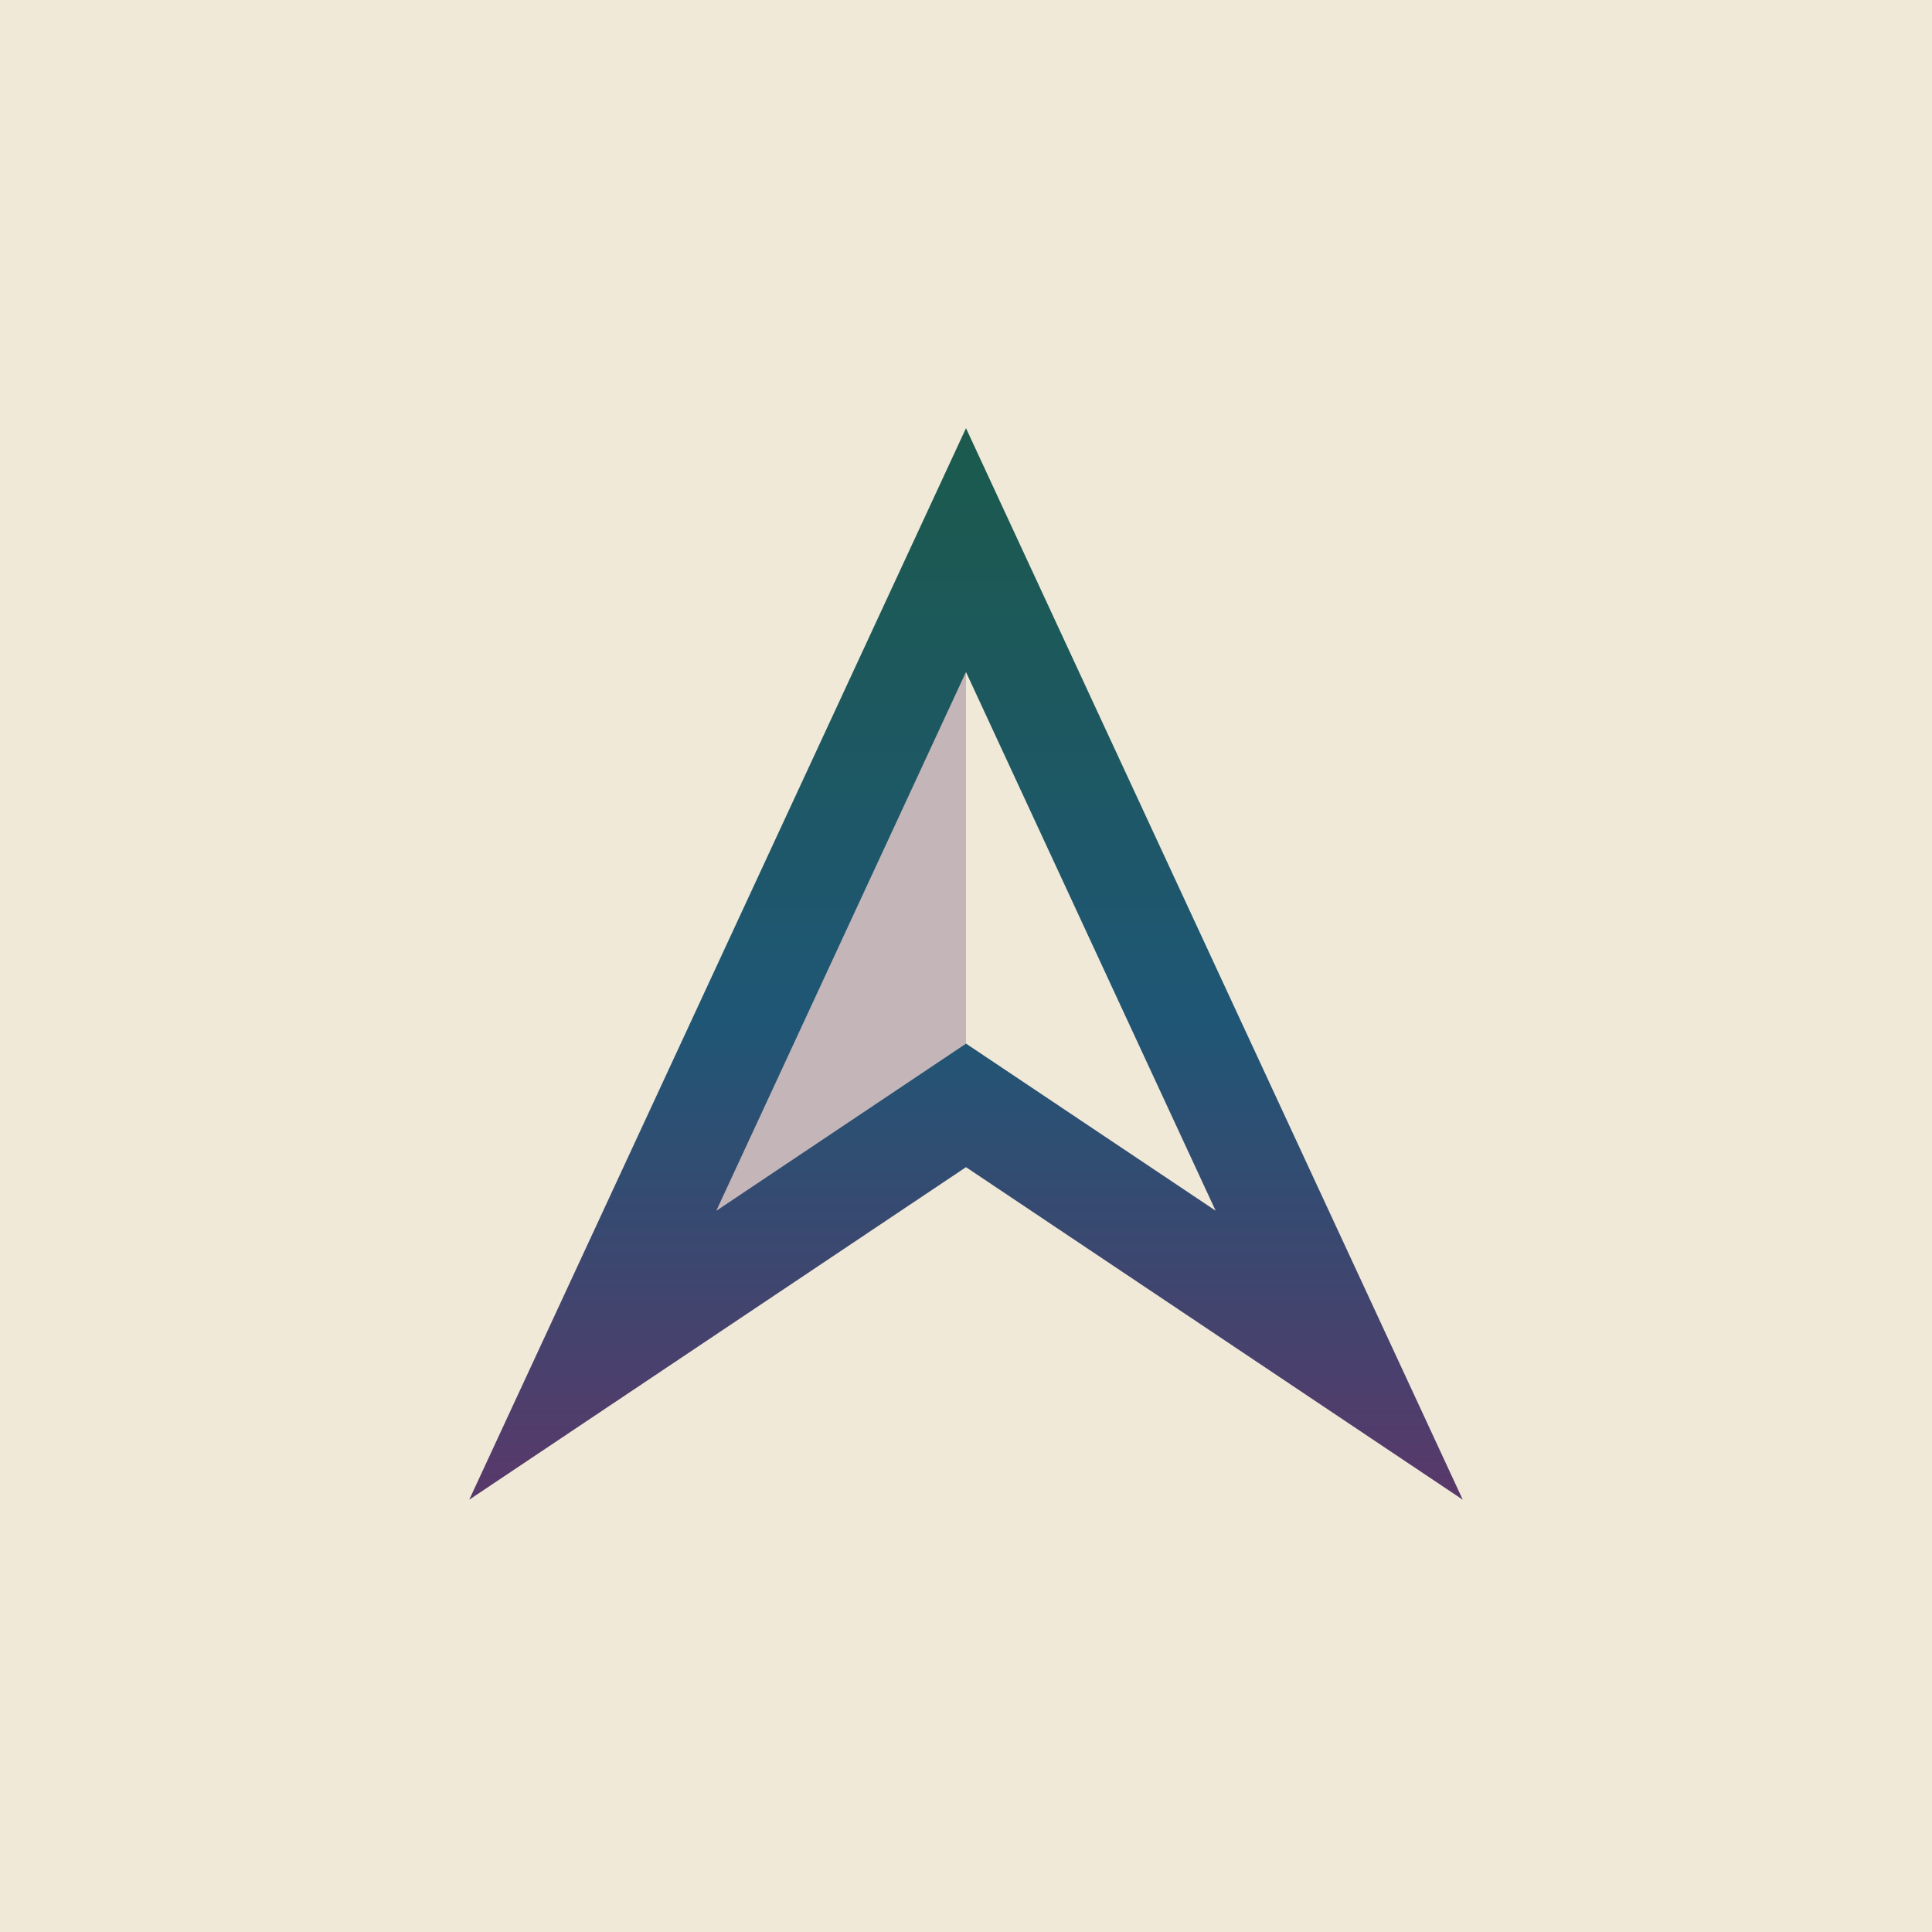
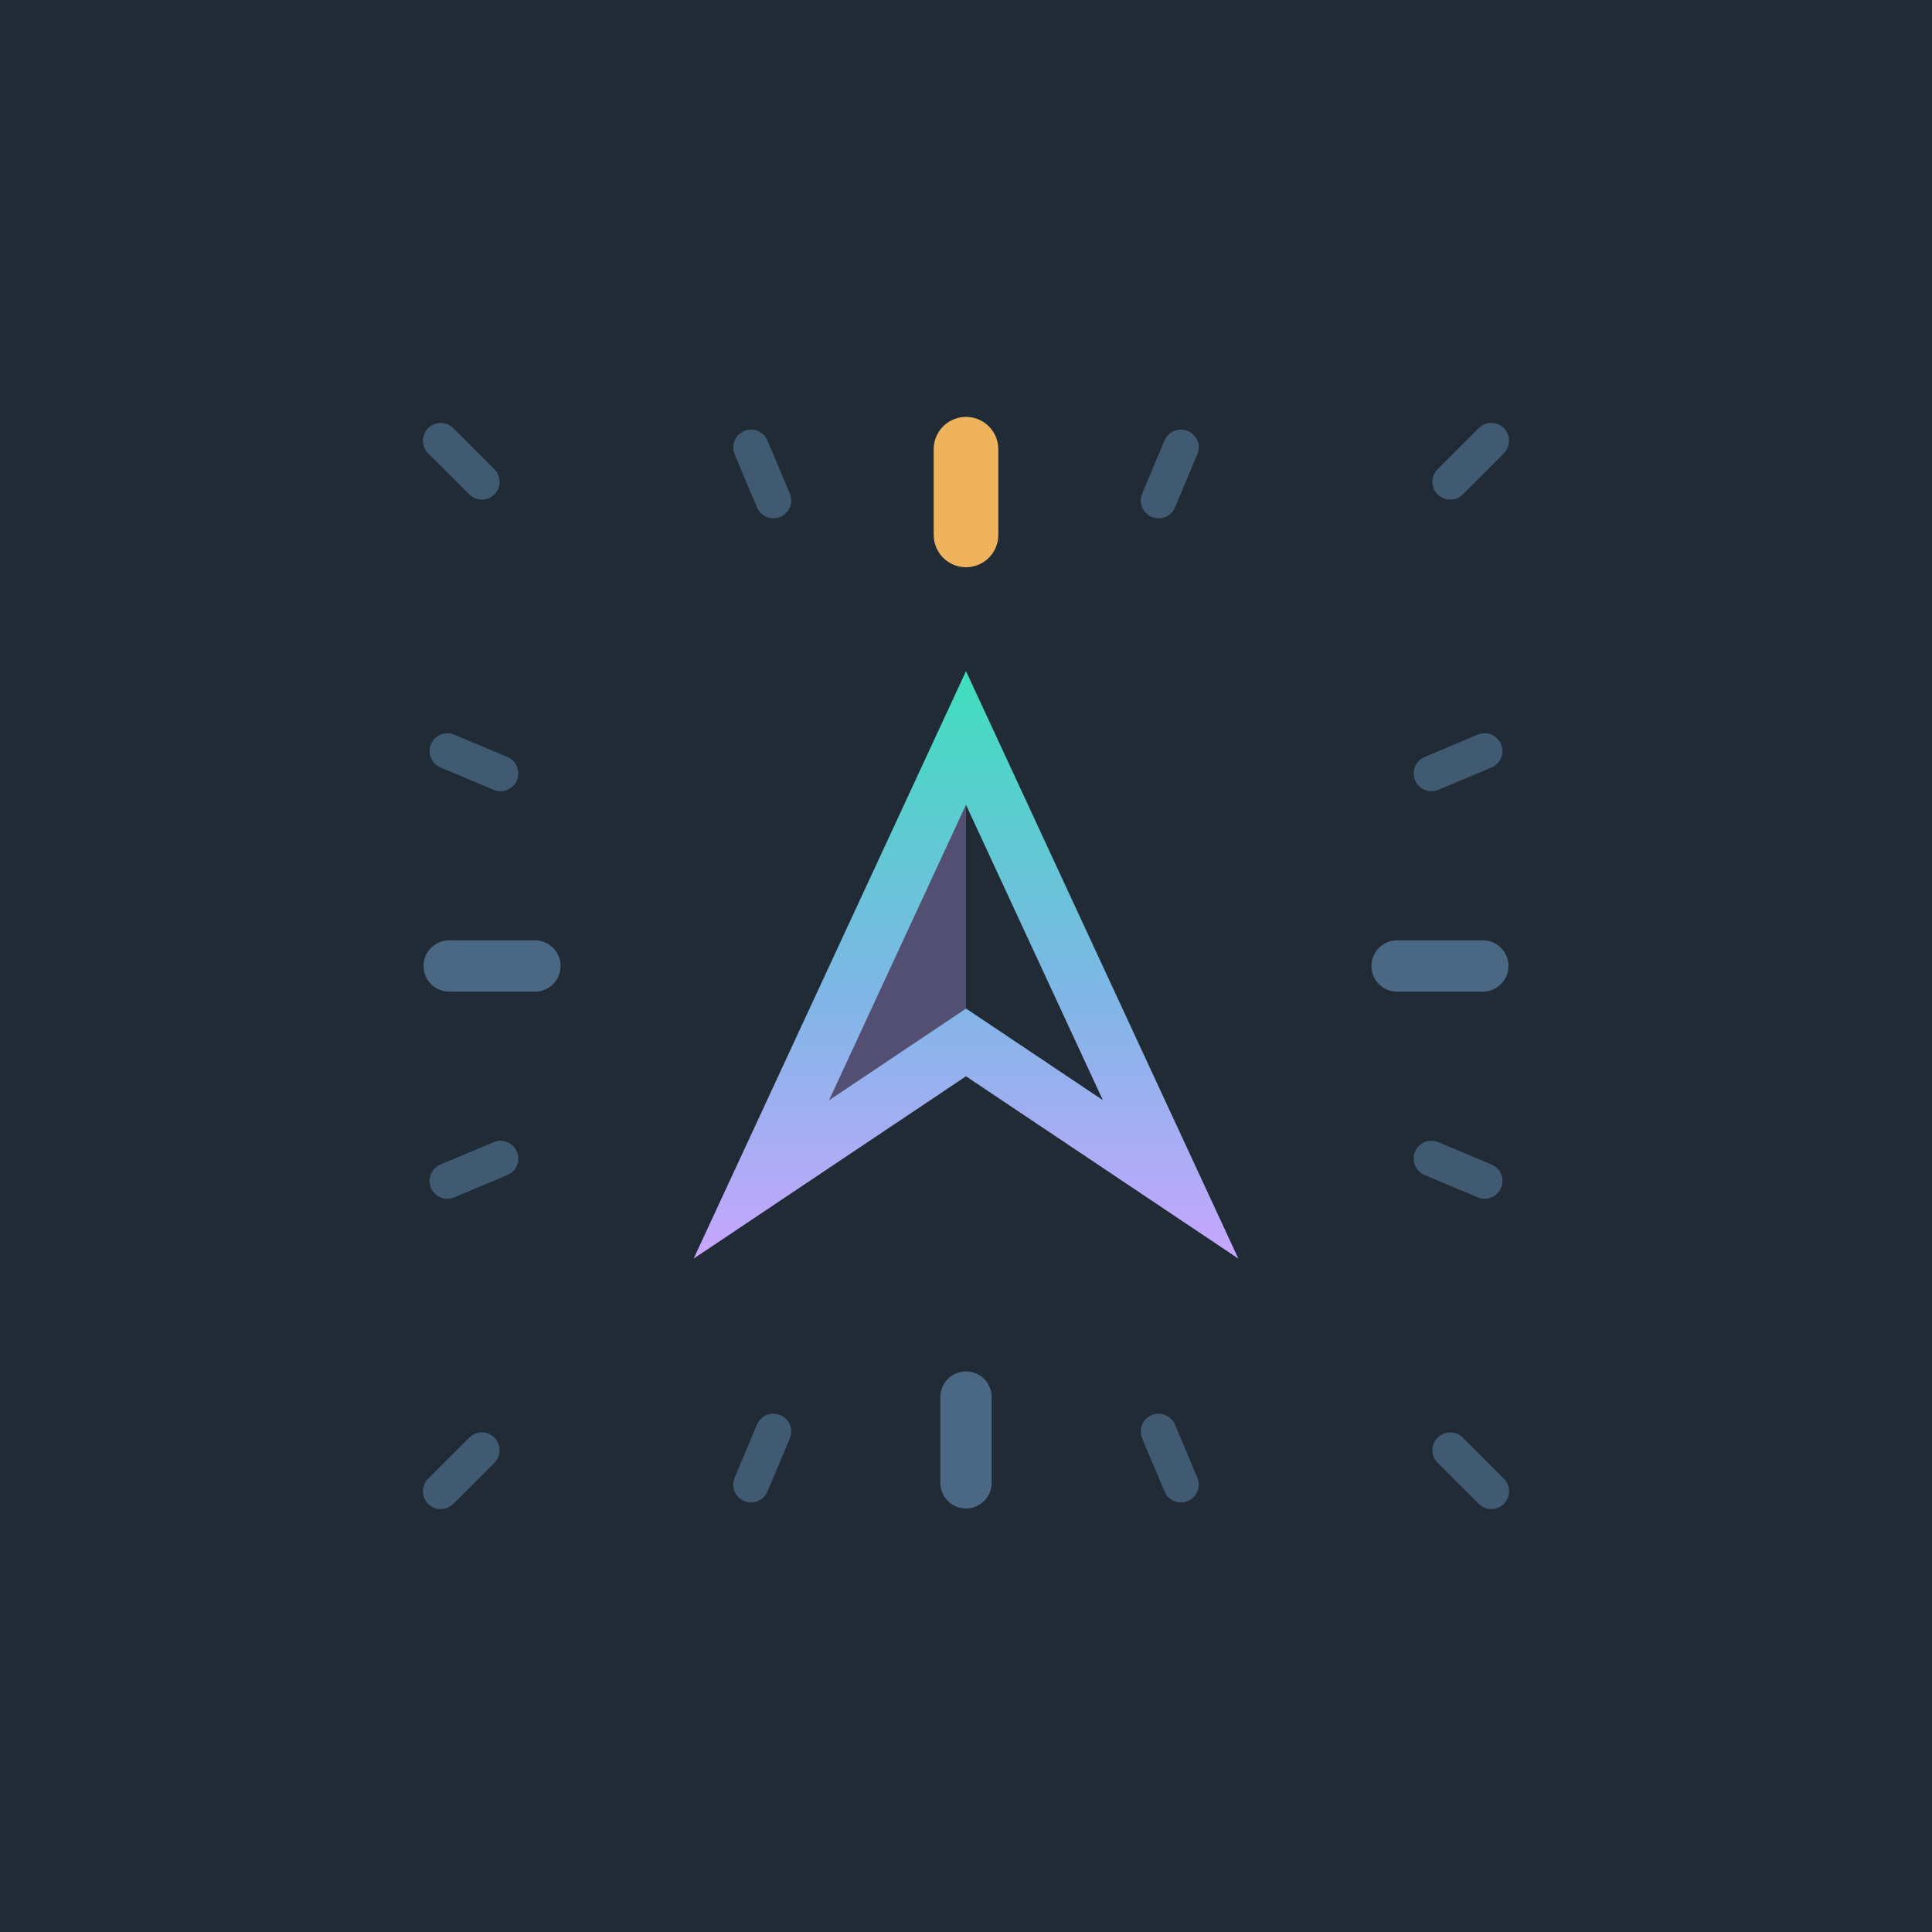
<svg xmlns="http://www.w3.org/2000/svg" viewBox="0 0 32 32" width="512" height="512" fill="none">
  <defs>
    <linearGradient id="g" x1="16" y1="2.9" x2="16" y2="29" gradientUnits="userSpaceOnUse">
-       <stop offset="0" stop-color="#1b5a4c" />
-       <stop offset="0.55" stop-color="#1f5675" />
-       <stop offset="1" stop-color="#59386a" />
+       <stop offset="0" stop-color="#3fdfbe" />
+       <stop offset="0.55" stop-color="#7fb6e6" />
+       <stop offset="1" stop-color="#c8a6ff" />
    </linearGradient>
  </defs>
-   <rect width="32" height="32" fill="#f1e9d8" />
-   <g transform="translate(16 16) scale(0.68) translate(-16 -16)">
+   <rect width="32" height="32" fill="#202b36" />
+   <path d="M16.00 7.44 16.00 8.86" stroke="#efb35d" stroke-width="1.07" stroke-linecap="round" opacity="1" />
+   <path d="M19.56 7.41 19.19 8.29" stroke="#7fb6e6" stroke-width="0.59" stroke-linecap="round" opacity="0.34" />
+   <path d="M24.70 7.30 24.02 7.98" stroke="#7fb6e6" stroke-width="0.59" stroke-linecap="round" opacity="0.34" />
+   <path d="M24.59 12.44 23.71 12.81" stroke="#7fb6e6" stroke-width="0.59" stroke-linecap="round" opacity="0.34" />
+   <path d="M24.56 16.00 23.14 16.00" stroke="#7fb6e6" stroke-width="0.85" stroke-linecap="round" opacity="0.44" />
+   <path d="M24.59 19.56 23.71 19.19" stroke="#7fb6e6" stroke-width="0.59" stroke-linecap="round" opacity="0.34" />
+   <path d="M24.70 24.70 24.02 24.02" stroke="#7fb6e6" stroke-width="0.59" stroke-linecap="round" opacity="0.34" />
+   <path d="M19.56 24.59 19.19 23.71" stroke="#7fb6e6" stroke-width="0.59" stroke-linecap="round" opacity="0.34" />
+   <path d="M16.00 24.56 16.00 23.14" stroke="#7fb6e6" stroke-width="0.85" stroke-linecap="round" opacity="0.44" />
+   <path d="M12.44 24.59 12.81 23.71" stroke="#7fb6e6" stroke-width="0.59" stroke-linecap="round" opacity="0.34" />
+   <path d="M7.30 24.70 7.98 24.02" stroke="#7fb6e6" stroke-width="0.59" stroke-linecap="round" opacity="0.34" />
+   <path d="M7.41 19.56 8.29 19.19" stroke="#7fb6e6" stroke-width="0.59" stroke-linecap="round" opacity="0.34" />
+   <path d="M7.44 16.00 8.86 16.00" stroke="#7fb6e6" stroke-width="0.85" stroke-linecap="round" opacity="0.44" />
+   <path d="M7.41 12.44 8.29 12.81" stroke="#7fb6e6" stroke-width="0.59" stroke-linecap="round" opacity="0.34" />
+   <path d="M7.30 7.30 7.98 7.98" stroke="#7fb6e6" stroke-width="0.59" stroke-linecap="round" opacity="0.34" />
+   <path d="M12.44 7.41 12.81 8.29" stroke="#7fb6e6" stroke-width="0.59" stroke-linecap="round" opacity="0.34" />
+   <g transform="translate(16 16) scale(0.3728) translate(-16 -16)">
    <path fill-rule="evenodd" fill="url(#g)" d="M16 2.9 28.1 29 16 20.9 3.9 29Z M16 8.84 9.92 21.96 16 17.89 22.08 21.96Z" />
-     <path d="M9.92 21.96 16 17.89 16 8.84Z" fill="#59386a" opacity="0.3" />
+     <path d="M9.92 21.96 16 17.89 16 8.84Z" fill="#c8a6ff" opacity="0.3" />
  </g>
</svg>
